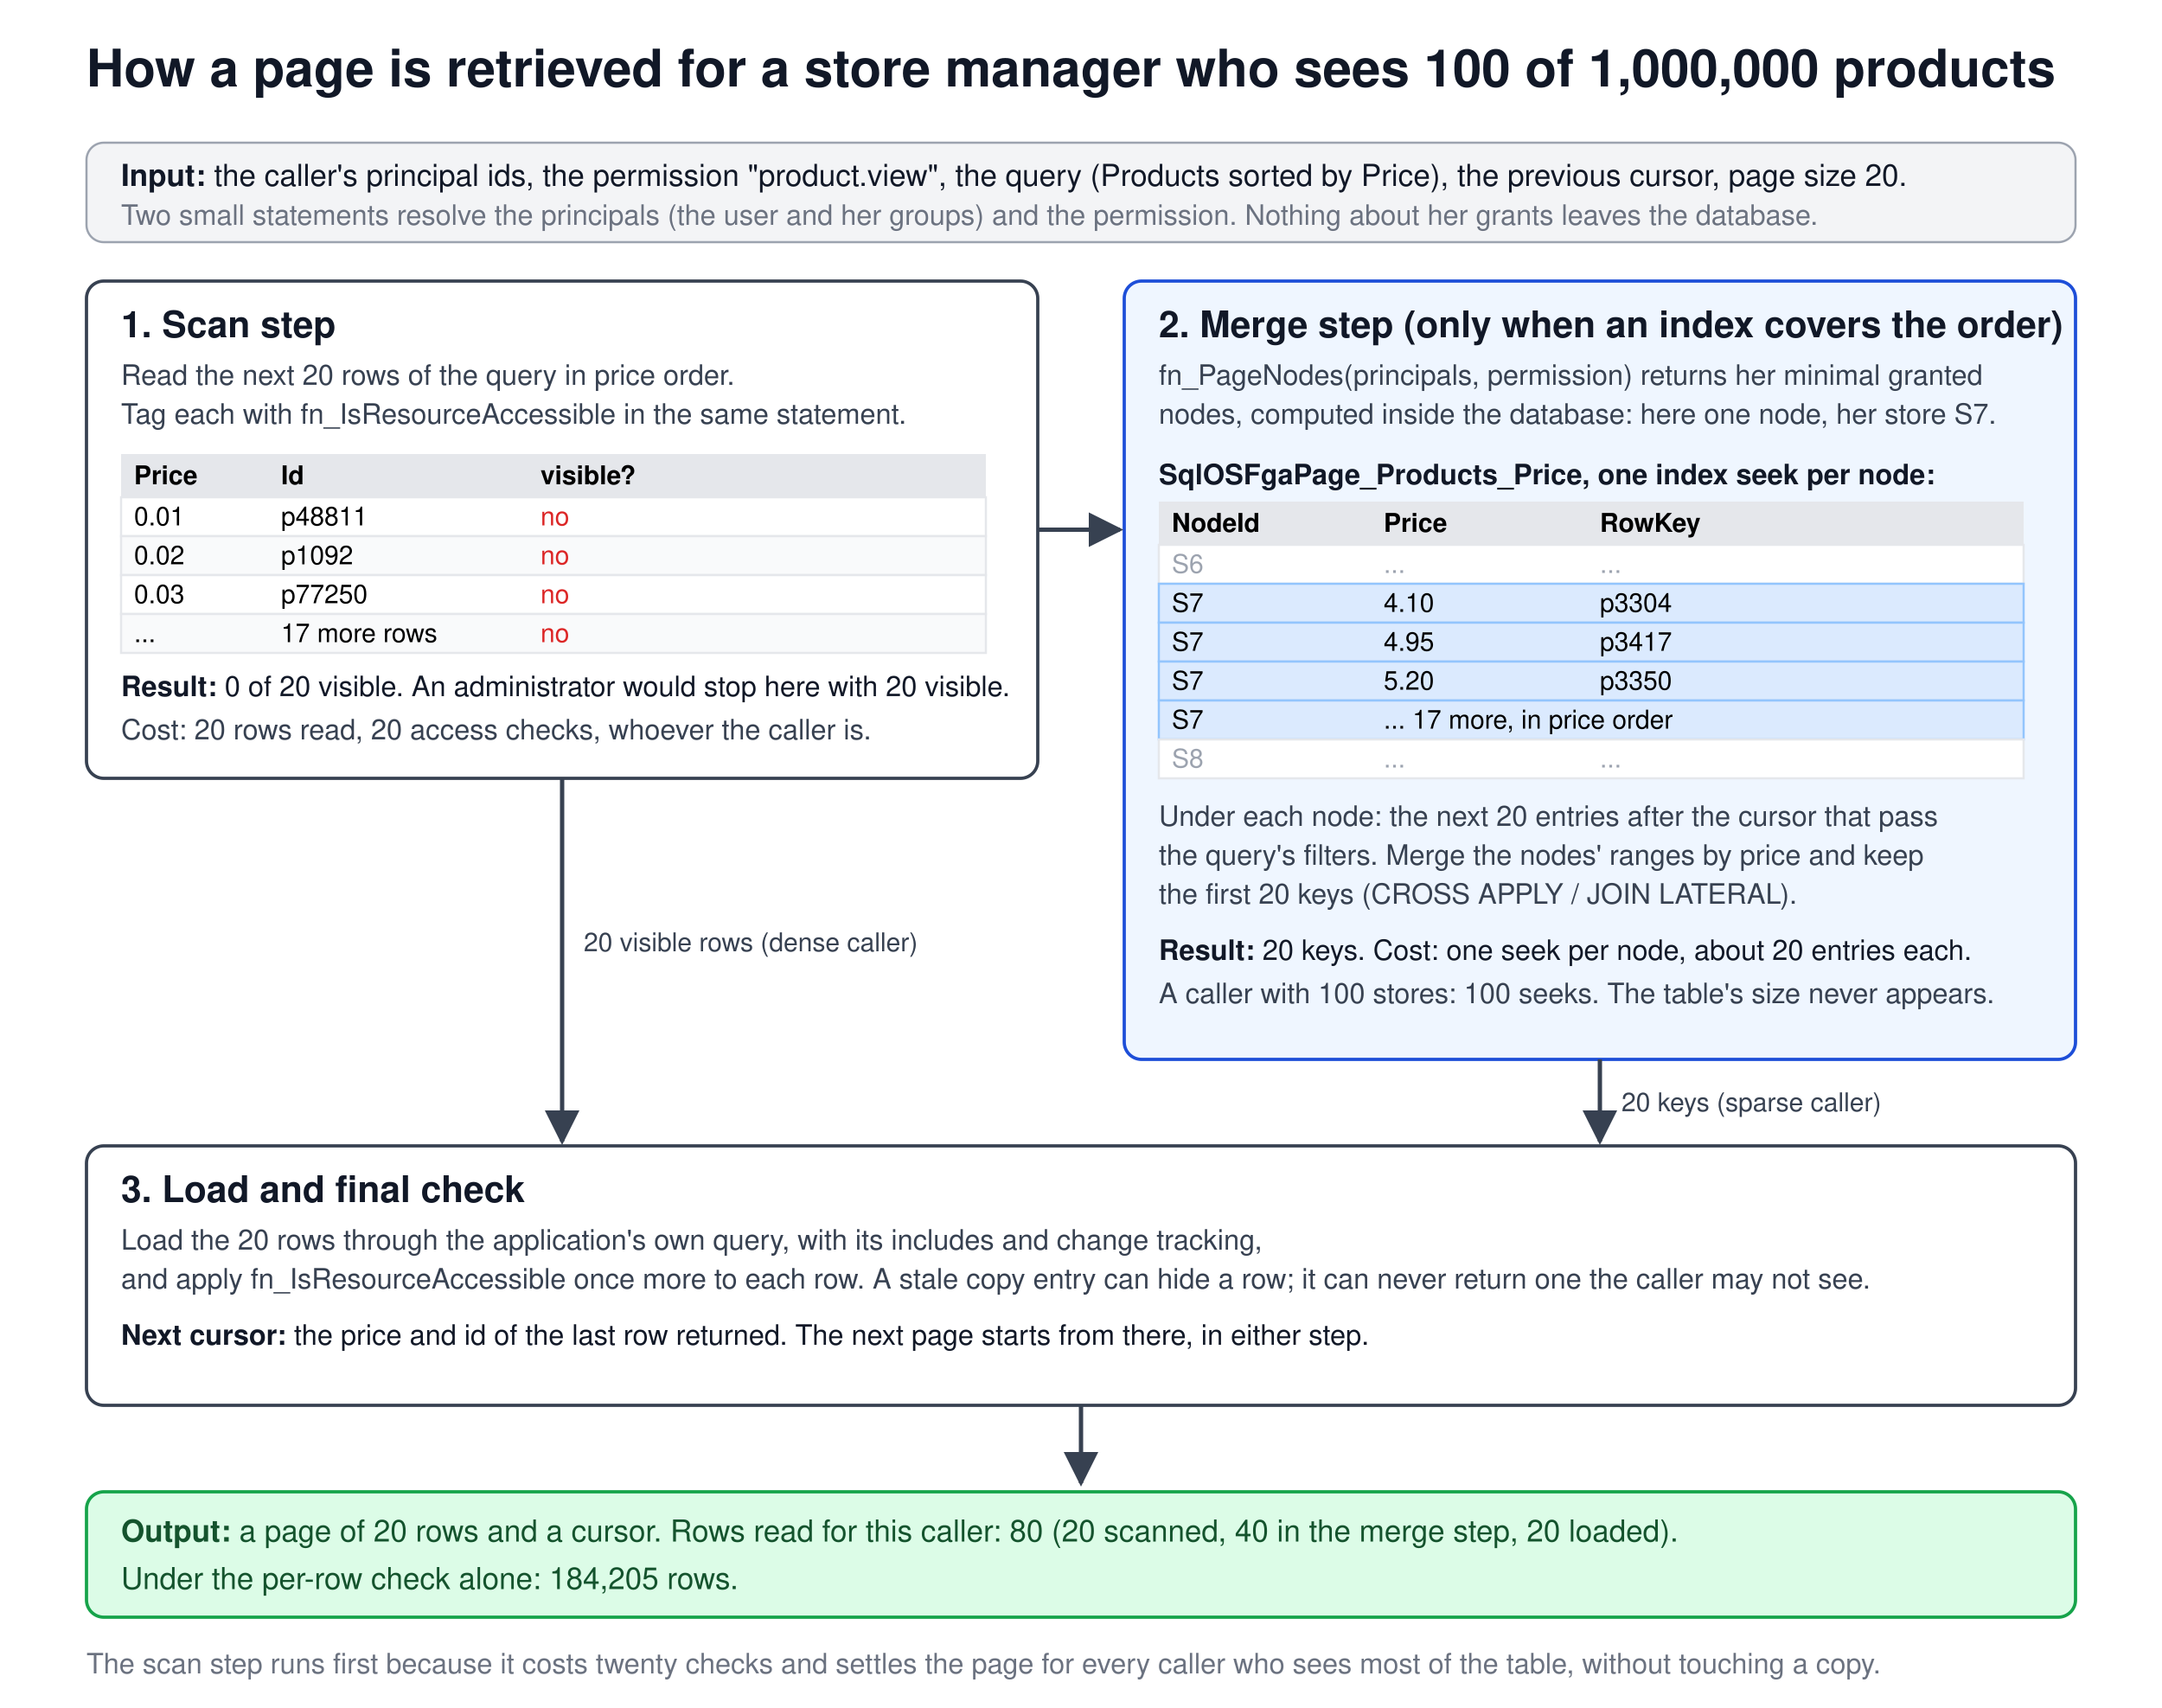
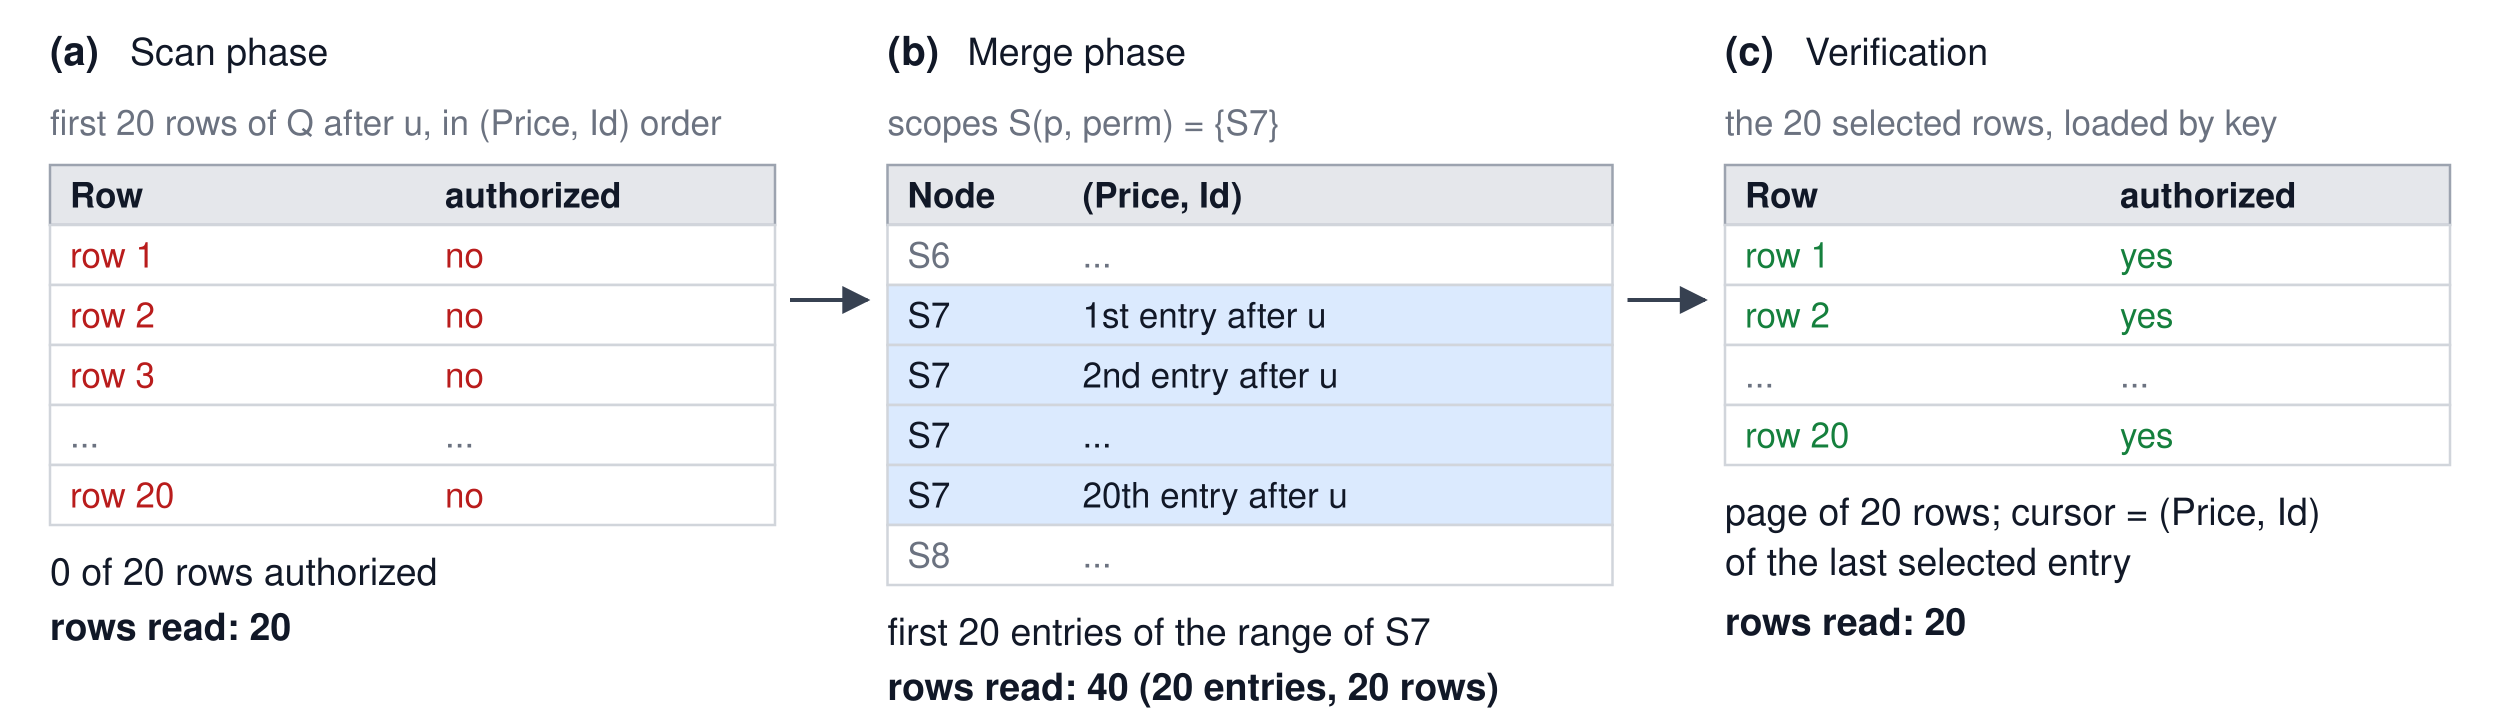
- <svg xmlns="http://www.w3.org/2000/svg" width="1000" height="790" viewBox="0 0 1000 790" font-family="Helvetica, Arial, sans-serif">
+ <svg xmlns="http://www.w3.org/2000/svg" width="1000" height="286" viewBox="0 0 1000 286" font-family="Helvetica, Arial, sans-serif">
  <defs>
-     <marker id="arrow" viewBox="0 0 10 10" refX="9" refY="5" markerWidth="8" markerHeight="8" orient="auto-start-reverse">
+     <marker id="arrow" viewBox="0 0 10 10" refX="9" refY="5" markerWidth="7" markerHeight="7" orient="auto-start-reverse">
      <path d="M 0 0 L 10 5 L 0 10 z" fill="#374151" />
    </marker>
  </defs>
-   <rect width="1000" height="790" fill="#ffffff" />
-   <text x="40" y="40" font-size="24" font-weight="bold" fill="#111827">How a page is retrieved for a store manager who sees 100 of 1,000,000 products</text>
-   <rect x="40" y="66" width="920" height="46" rx="8" fill="#f3f4f6" stroke="#9ca3af" />
-   <text x="56" y="86" font-size="14" fill="#111827">
-     <tspan font-weight="bold">Input:</tspan> the caller's principal ids, the permission "product.view", the query (Products sorted by Price), the previous cursor, page size 20.</text>
-   <text x="56" y="104" font-size="13" fill="#6b7280">Two small statements resolve the principals (the user and her groups) and the permission. Nothing about her grants leaves the database.</text>
-   <rect x="40" y="130" width="440" height="230" rx="8" fill="#ffffff" stroke="#374151" stroke-width="1.5" />
-   <text x="56" y="156" font-size="17" font-weight="bold" fill="#111827">1. Scan step</text>
-   <text x="56" y="178" font-size="13" fill="#374151">Read the next 20 rows of the query in price order.</text>
-   <text x="56" y="196" font-size="13" fill="#374151">Tag each with fn_IsResourceAccessible in the same statement.</text>
-   <g font-size="12">
-     <rect x="56" y="210" width="400" height="20" fill="#e5e7eb" />
-     <text x="62" y="224" font-weight="bold">Price</text>
-     <text x="130" y="224" font-weight="bold">Id</text>
-     <text x="250" y="224" font-weight="bold">visible?</text>
-     <rect x="56" y="230" width="400" height="18" fill="#ffffff" stroke="#e5e7eb" />
-     <text x="62" y="243">0.01</text>
-     <text x="130" y="243">p48811</text>
-     <text x="250" y="243" fill="#dc2626">no</text>
-     <rect x="56" y="248" width="400" height="18" fill="#f9fafb" stroke="#e5e7eb" />
-     <text x="62" y="261">0.02</text>
-     <text x="130" y="261">p1092</text>
-     <text x="250" y="261" fill="#dc2626">no</text>
-     <rect x="56" y="266" width="400" height="18" fill="#ffffff" stroke="#e5e7eb" />
-     <text x="62" y="279">0.03</text>
-     <text x="130" y="279">p77250</text>
-     <text x="250" y="279" fill="#dc2626">no</text>
-     <rect x="56" y="284" width="400" height="18" fill="#f9fafb" stroke="#e5e7eb" />
-     <text x="62" y="297">...</text>
-     <text x="130" y="297">17 more rows</text>
-     <text x="250" y="297" fill="#dc2626">no</text>
-   </g>
-   <text x="56" y="322" font-size="13" fill="#111827">
-     <tspan font-weight="bold">Result:</tspan> 0 of 20 visible. An administrator would stop here with 20 visible.</text>
-   <text x="56" y="342" font-size="13" fill="#374151">Cost: 20 rows read, 20 access checks, whoever the caller is.</text>
-   <rect x="520" y="130" width="440" height="360" rx="8" fill="#eff6ff" stroke="#1d4ed8" stroke-width="1.5" />
-   <text x="536" y="156" font-size="17" font-weight="bold" fill="#111827">2. Merge step (only when an index covers the order)</text>
-   <text x="536" y="178" font-size="13" fill="#374151">fn_PageNodes(principals, permission) returns her minimal granted</text>
-   <text x="536" y="196" font-size="13" fill="#374151">nodes, computed inside the database: here one node, her store S7.</text>
-   <text x="536" y="224" font-size="13" font-weight="bold" fill="#111827">SqlOSFgaPage_Products_Price, one index seek per node:</text>
-   <g font-size="12">
-     <rect x="536" y="232" width="400" height="20" fill="#e5e7eb" />
-     <text x="542" y="246" font-weight="bold">NodeId</text>
-     <text x="640" y="246" font-weight="bold">Price</text>
-     <text x="740" y="246" font-weight="bold">RowKey</text>
-     <rect x="536" y="252" width="400" height="18" fill="#ffffff" stroke="#e5e7eb" />
-     <text x="542" y="265" fill="#9ca3af">S6</text>
-     <text x="640" y="265" fill="#9ca3af">...</text>
-     <text x="740" y="265" fill="#9ca3af">...</text>
-     <rect x="536" y="270" width="400" height="18" fill="#dbeafe" stroke="#93c5fd" />
-     <text x="542" y="283">S7</text>
-     <text x="640" y="283">4.10</text>
-     <text x="740" y="283">p3304</text>
-     <rect x="536" y="288" width="400" height="18" fill="#dbeafe" stroke="#93c5fd" />
-     <text x="542" y="301">S7</text>
-     <text x="640" y="301">4.95</text>
-     <text x="740" y="301">p3417</text>
-     <rect x="536" y="306" width="400" height="18" fill="#dbeafe" stroke="#93c5fd" />
-     <text x="542" y="319">S7</text>
-     <text x="640" y="319">5.20</text>
-     <text x="740" y="319">p3350</text>
-     <rect x="536" y="324" width="400" height="18" fill="#dbeafe" stroke="#93c5fd" />
-     <text x="542" y="337">S7</text>
-     <text x="640" y="337">... 17 more, in price order</text>
-     <rect x="536" y="342" width="400" height="18" fill="#ffffff" stroke="#e5e7eb" />
-     <text x="542" y="355" fill="#9ca3af">S8</text>
-     <text x="640" y="355" fill="#9ca3af">...</text>
-     <text x="740" y="355" fill="#9ca3af">...</text>
-   </g>
-   <text x="536" y="382" font-size="13" fill="#374151">Under each node: the next 20 entries after the cursor that pass</text>
-   <text x="536" y="400" font-size="13" fill="#374151">the query's filters. Merge the nodes' ranges by price and keep</text>
-   <text x="536" y="418" font-size="13" fill="#374151">the first 20 keys (CROSS APPLY / JOIN LATERAL).</text>
-   <text x="536" y="444" font-size="13" fill="#111827">
-     <tspan font-weight="bold">Result:</tspan> 20 keys. Cost: one seek per node, about 20 entries each.</text>
-   <text x="536" y="464" font-size="13" fill="#374151">A caller with 100 stores: 100 seeks. The table's size never appears.</text>
-   <line x1="480" y1="245" x2="518" y2="245" stroke="#374151" stroke-width="2" marker-end="url(#arrow)" />
-   <line x1="260" y1="360" x2="260" y2="528" stroke="#374151" stroke-width="2" marker-end="url(#arrow)" />
-   <text x="270" y="440" font-size="12" fill="#374151">20 visible rows (dense caller)</text>
-   <line x1="740" y1="490" x2="740" y2="528" stroke="#374151" stroke-width="2" marker-end="url(#arrow)" />
-   <text x="750" y="514" font-size="12" fill="#374151">20 keys (sparse caller)</text>
-   <rect x="40" y="530" width="920" height="120" rx="8" fill="#ffffff" stroke="#374151" stroke-width="1.5" />
-   <text x="56" y="556" font-size="17" font-weight="bold" fill="#111827">3. Load and final check</text>
-   <text x="56" y="578" font-size="13" fill="#374151">Load the 20 rows through the application's own query, with its includes and change tracking,</text>
-   <text x="56" y="596" font-size="13" fill="#374151">and apply fn_IsResourceAccessible once more to each row. A stale copy entry can hide a row; it can never return one the caller may not see.</text>
-   <text x="56" y="622" font-size="13" fill="#111827">
-     <tspan font-weight="bold">Next cursor:</tspan> the price and id of the last row returned. The next page starts from there, in either step.</text>
-   <line x1="500" y1="650" x2="500" y2="686" stroke="#374151" stroke-width="2" marker-end="url(#arrow)" />
-   <rect x="40" y="690" width="920" height="58" rx="8" fill="#dcfce7" stroke="#16a34a" stroke-width="1.5" />
-   <text x="56" y="713" font-size="14" fill="#14532d">
-     <tspan font-weight="bold">Output:</tspan> a page of 20 rows and a cursor. Rows read for this caller: 80 (20 scanned, 40 in the merge step, 20 loaded).</text>
-   <text x="56" y="735" font-size="14" fill="#14532d">Under the per-row check alone: 184,205 rows.</text>
-   <text x="40" y="774" font-size="13" fill="#6b7280">The scan step runs first because it costs twenty checks and settles the page for every caller who sees most of the table, without touching a copy.</text>
+   <rect width="1000" height="286" fill="#ffffff" />
+   <text x="20.0" y="26.0" font-size="16" fill="#111827" text-anchor="start" font-weight="bold" font-style="normal">(a)</text>
+   <text x="52.0" y="26.0" font-size="15" fill="#111827" text-anchor="start" font-weight="normal" font-style="normal">Scan phase</text>
+   <text x="355.0" y="26.0" font-size="16" fill="#111827" text-anchor="start" font-weight="bold" font-style="normal">(b)</text>
+   <text x="387.0" y="26.0" font-size="15" fill="#111827" text-anchor="start" font-weight="normal" font-style="normal">Merge phase</text>
+   <text x="690.0" y="26.0" font-size="16" fill="#111827" text-anchor="start" font-weight="bold" font-style="normal">(c)</text>
+   <text x="722.0" y="26.0" font-size="15" fill="#111827" text-anchor="start" font-weight="normal" font-style="normal">Verification</text>
+   <text x="20.0" y="54.0" font-size="14" fill="#6b7280" text-anchor="start" font-weight="normal" font-style="normal">first 20 rows of Q after u, in (Price, Id) order</text>
+   <rect x="20.0" y="66.0" width="290.0" height="24.0" rx="0" fill="#e5e7eb" stroke="#9ca3af" stroke-width="1" />
+   <text x="28.0" y="83.0" font-size="14" fill="#111827" text-anchor="start" font-weight="bold" font-style="normal">Row</text>
+   <text x="178.0" y="83.0" font-size="14" fill="#111827" text-anchor="start" font-weight="bold" font-style="normal">authorized</text>
+   <rect x="20.0" y="90.0" width="290.0" height="24.0" rx="0" fill="#ffffff" stroke="#d1d5db" stroke-width="1" />
+   <text x="28.0" y="107.0" font-size="14" fill="#b91c1c" text-anchor="start" font-weight="normal" font-style="normal">row 1</text>
+   <text x="178.0" y="107.0" font-size="14" fill="#b91c1c" text-anchor="start" font-weight="normal" font-style="normal">no</text>
+   <rect x="20.0" y="114.0" width="290.0" height="24.0" rx="0" fill="#ffffff" stroke="#d1d5db" stroke-width="1" />
+   <text x="28.0" y="131.0" font-size="14" fill="#b91c1c" text-anchor="start" font-weight="normal" font-style="normal">row 2</text>
+   <text x="178.0" y="131.0" font-size="14" fill="#b91c1c" text-anchor="start" font-weight="normal" font-style="normal">no</text>
+   <rect x="20.0" y="138.0" width="290.0" height="24.0" rx="0" fill="#ffffff" stroke="#d1d5db" stroke-width="1" />
+   <text x="28.0" y="155.0" font-size="14" fill="#b91c1c" text-anchor="start" font-weight="normal" font-style="normal">row 3</text>
+   <text x="178.0" y="155.0" font-size="14" fill="#b91c1c" text-anchor="start" font-weight="normal" font-style="normal">no</text>
+   <rect x="20.0" y="162.0" width="290.0" height="24.0" rx="0" fill="#ffffff" stroke="#d1d5db" stroke-width="1" />
+   <text x="28.0" y="179.0" font-size="14" fill="#6b7280" text-anchor="start" font-weight="normal" font-style="normal">...</text>
+   <text x="178.0" y="179.0" font-size="14" fill="#6b7280" text-anchor="start" font-weight="normal" font-style="normal">...</text>
+   <rect x="20.0" y="186.0" width="290.0" height="24.0" rx="0" fill="#ffffff" stroke="#d1d5db" stroke-width="1" />
+   <text x="28.0" y="203.0" font-size="14" fill="#b91c1c" text-anchor="start" font-weight="normal" font-style="normal">row 20</text>
+   <text x="178.0" y="203.0" font-size="14" fill="#b91c1c" text-anchor="start" font-weight="normal" font-style="normal">no</text>
+   <text x="20.0" y="234.0" font-size="15" fill="#111827" text-anchor="start" font-weight="normal" font-style="normal">0 of 20 rows authorized</text>
+   <text x="20.0" y="256.0" font-size="15" fill="#111827" text-anchor="start" font-weight="bold" font-style="normal">rows read: 20</text>
+   <text x="355.0" y="54.0" font-size="14" fill="#6b7280" text-anchor="start" font-weight="normal" font-style="normal">scopes S(p, perm) = {S7}</text>
+   <rect x="355.0" y="66.0" width="290.0" height="24.0" rx="0" fill="#e5e7eb" stroke="#9ca3af" stroke-width="1" />
+   <text x="363.0" y="83.0" font-size="14" fill="#111827" text-anchor="start" font-weight="bold" font-style="normal">Node</text>
+   <text x="433.0" y="83.0" font-size="14" fill="#111827" text-anchor="start" font-weight="bold" font-style="normal">(Price, Id)</text>
+   <rect x="355.0" y="90.0" width="290.0" height="24.0" rx="0" fill="#ffffff" stroke="#d1d5db" stroke-width="1" />
+   <text x="363.0" y="107.0" font-size="14" fill="#6b7280" text-anchor="start" font-weight="normal" font-style="normal">S6</text>
+   <text x="433.0" y="107.0" font-size="14" fill="#6b7280" text-anchor="start" font-weight="normal" font-style="normal">...</text>
+   <rect x="355.0" y="114.0" width="290.0" height="24.0" rx="0" fill="#dbeafe" stroke="#d1d5db" stroke-width="1" />
+   <text x="363.0" y="131.0" font-size="14" fill="#111827" text-anchor="start" font-weight="normal" font-style="normal">S7</text>
+   <text x="433.0" y="131.0" font-size="14" fill="#111827" text-anchor="start" font-weight="normal" font-style="normal">1st entry after u</text>
+   <rect x="355.0" y="138.0" width="290.0" height="24.0" rx="0" fill="#dbeafe" stroke="#d1d5db" stroke-width="1" />
+   <text x="363.0" y="155.0" font-size="14" fill="#111827" text-anchor="start" font-weight="normal" font-style="normal">S7</text>
+   <text x="433.0" y="155.0" font-size="14" fill="#111827" text-anchor="start" font-weight="normal" font-style="normal">2nd entry after u</text>
+   <rect x="355.0" y="162.0" width="290.0" height="24.0" rx="0" fill="#dbeafe" stroke="#d1d5db" stroke-width="1" />
+   <text x="363.0" y="179.0" font-size="14" fill="#111827" text-anchor="start" font-weight="normal" font-style="normal">S7</text>
+   <text x="433.0" y="179.0" font-size="14" fill="#111827" text-anchor="start" font-weight="normal" font-style="normal">...</text>
+   <rect x="355.0" y="186.0" width="290.0" height="24.0" rx="0" fill="#dbeafe" stroke="#d1d5db" stroke-width="1" />
+   <text x="363.0" y="203.0" font-size="14" fill="#111827" text-anchor="start" font-weight="normal" font-style="normal">S7</text>
+   <text x="433.0" y="203.0" font-size="14" fill="#111827" text-anchor="start" font-weight="normal" font-style="normal">20th entry after u</text>
+   <rect x="355.0" y="210.0" width="290.0" height="24.0" rx="0" fill="#ffffff" stroke="#d1d5db" stroke-width="1" />
+   <text x="363.0" y="227.0" font-size="14" fill="#6b7280" text-anchor="start" font-weight="normal" font-style="normal">S8</text>
+   <text x="433.0" y="227.0" font-size="14" fill="#6b7280" text-anchor="start" font-weight="normal" font-style="normal">...</text>
+   <text x="355.0" y="258.0" font-size="15" fill="#111827" text-anchor="start" font-weight="normal" font-style="normal">first 20 entries of the range of S7</text>
+   <text x="355.0" y="280.0" font-size="15" fill="#111827" text-anchor="start" font-weight="bold" font-style="normal">rows read: 40 (20 entries, 20 rows)</text>
+   <text x="690.0" y="54.0" font-size="14" fill="#6b7280" text-anchor="start" font-weight="normal" font-style="normal">the 20 selected rows, loaded by key</text>
+   <rect x="690.0" y="66.0" width="290.0" height="24.0" rx="0" fill="#e5e7eb" stroke="#9ca3af" stroke-width="1" />
+   <text x="698.0" y="83.0" font-size="14" fill="#111827" text-anchor="start" font-weight="bold" font-style="normal">Row</text>
+   <text x="848.0" y="83.0" font-size="14" fill="#111827" text-anchor="start" font-weight="bold" font-style="normal">authorized</text>
+   <rect x="690.0" y="90.0" width="290.0" height="24.0" rx="0" fill="#ffffff" stroke="#d1d5db" stroke-width="1" />
+   <text x="698.0" y="107.0" font-size="14" fill="#15803d" text-anchor="start" font-weight="normal" font-style="normal">row 1</text>
+   <text x="848.0" y="107.0" font-size="14" fill="#15803d" text-anchor="start" font-weight="normal" font-style="normal">yes</text>
+   <rect x="690.0" y="114.0" width="290.0" height="24.0" rx="0" fill="#ffffff" stroke="#d1d5db" stroke-width="1" />
+   <text x="698.0" y="131.0" font-size="14" fill="#15803d" text-anchor="start" font-weight="normal" font-style="normal">row 2</text>
+   <text x="848.0" y="131.0" font-size="14" fill="#15803d" text-anchor="start" font-weight="normal" font-style="normal">yes</text>
+   <rect x="690.0" y="138.0" width="290.0" height="24.0" rx="0" fill="#ffffff" stroke="#d1d5db" stroke-width="1" />
+   <text x="698.0" y="155.0" font-size="14" fill="#6b7280" text-anchor="start" font-weight="normal" font-style="normal">...</text>
+   <text x="848.0" y="155.0" font-size="14" fill="#6b7280" text-anchor="start" font-weight="normal" font-style="normal">...</text>
+   <rect x="690.0" y="162.0" width="290.0" height="24.0" rx="0" fill="#ffffff" stroke="#d1d5db" stroke-width="1" />
+   <text x="698.0" y="179.0" font-size="14" fill="#15803d" text-anchor="start" font-weight="normal" font-style="normal">row 20</text>
+   <text x="848.0" y="179.0" font-size="14" fill="#15803d" text-anchor="start" font-weight="normal" font-style="normal">yes</text>
+   <text x="690.0" y="210.0" font-size="15" fill="#111827" text-anchor="start" font-weight="normal" font-style="normal">page of 20 rows; cursor = (Price, Id)</text>
+   <text x="690.0" y="230.0" font-size="15" fill="#111827" text-anchor="start" font-weight="normal" font-style="normal">of the last selected entry</text>
+   <text x="690.0" y="254.0" font-size="15" fill="#111827" text-anchor="start" font-weight="bold" font-style="normal">rows read: 20</text>
+   <line x1="316.0" y1="120.0" x2="347.0" y2="120.0" stroke="#374151" stroke-width="1.6" marker-end="url(#arrow)" />
+   <line x1="651.0" y1="120.0" x2="682.0" y2="120.0" stroke="#374151" stroke-width="1.6" marker-end="url(#arrow)" />
</svg>
